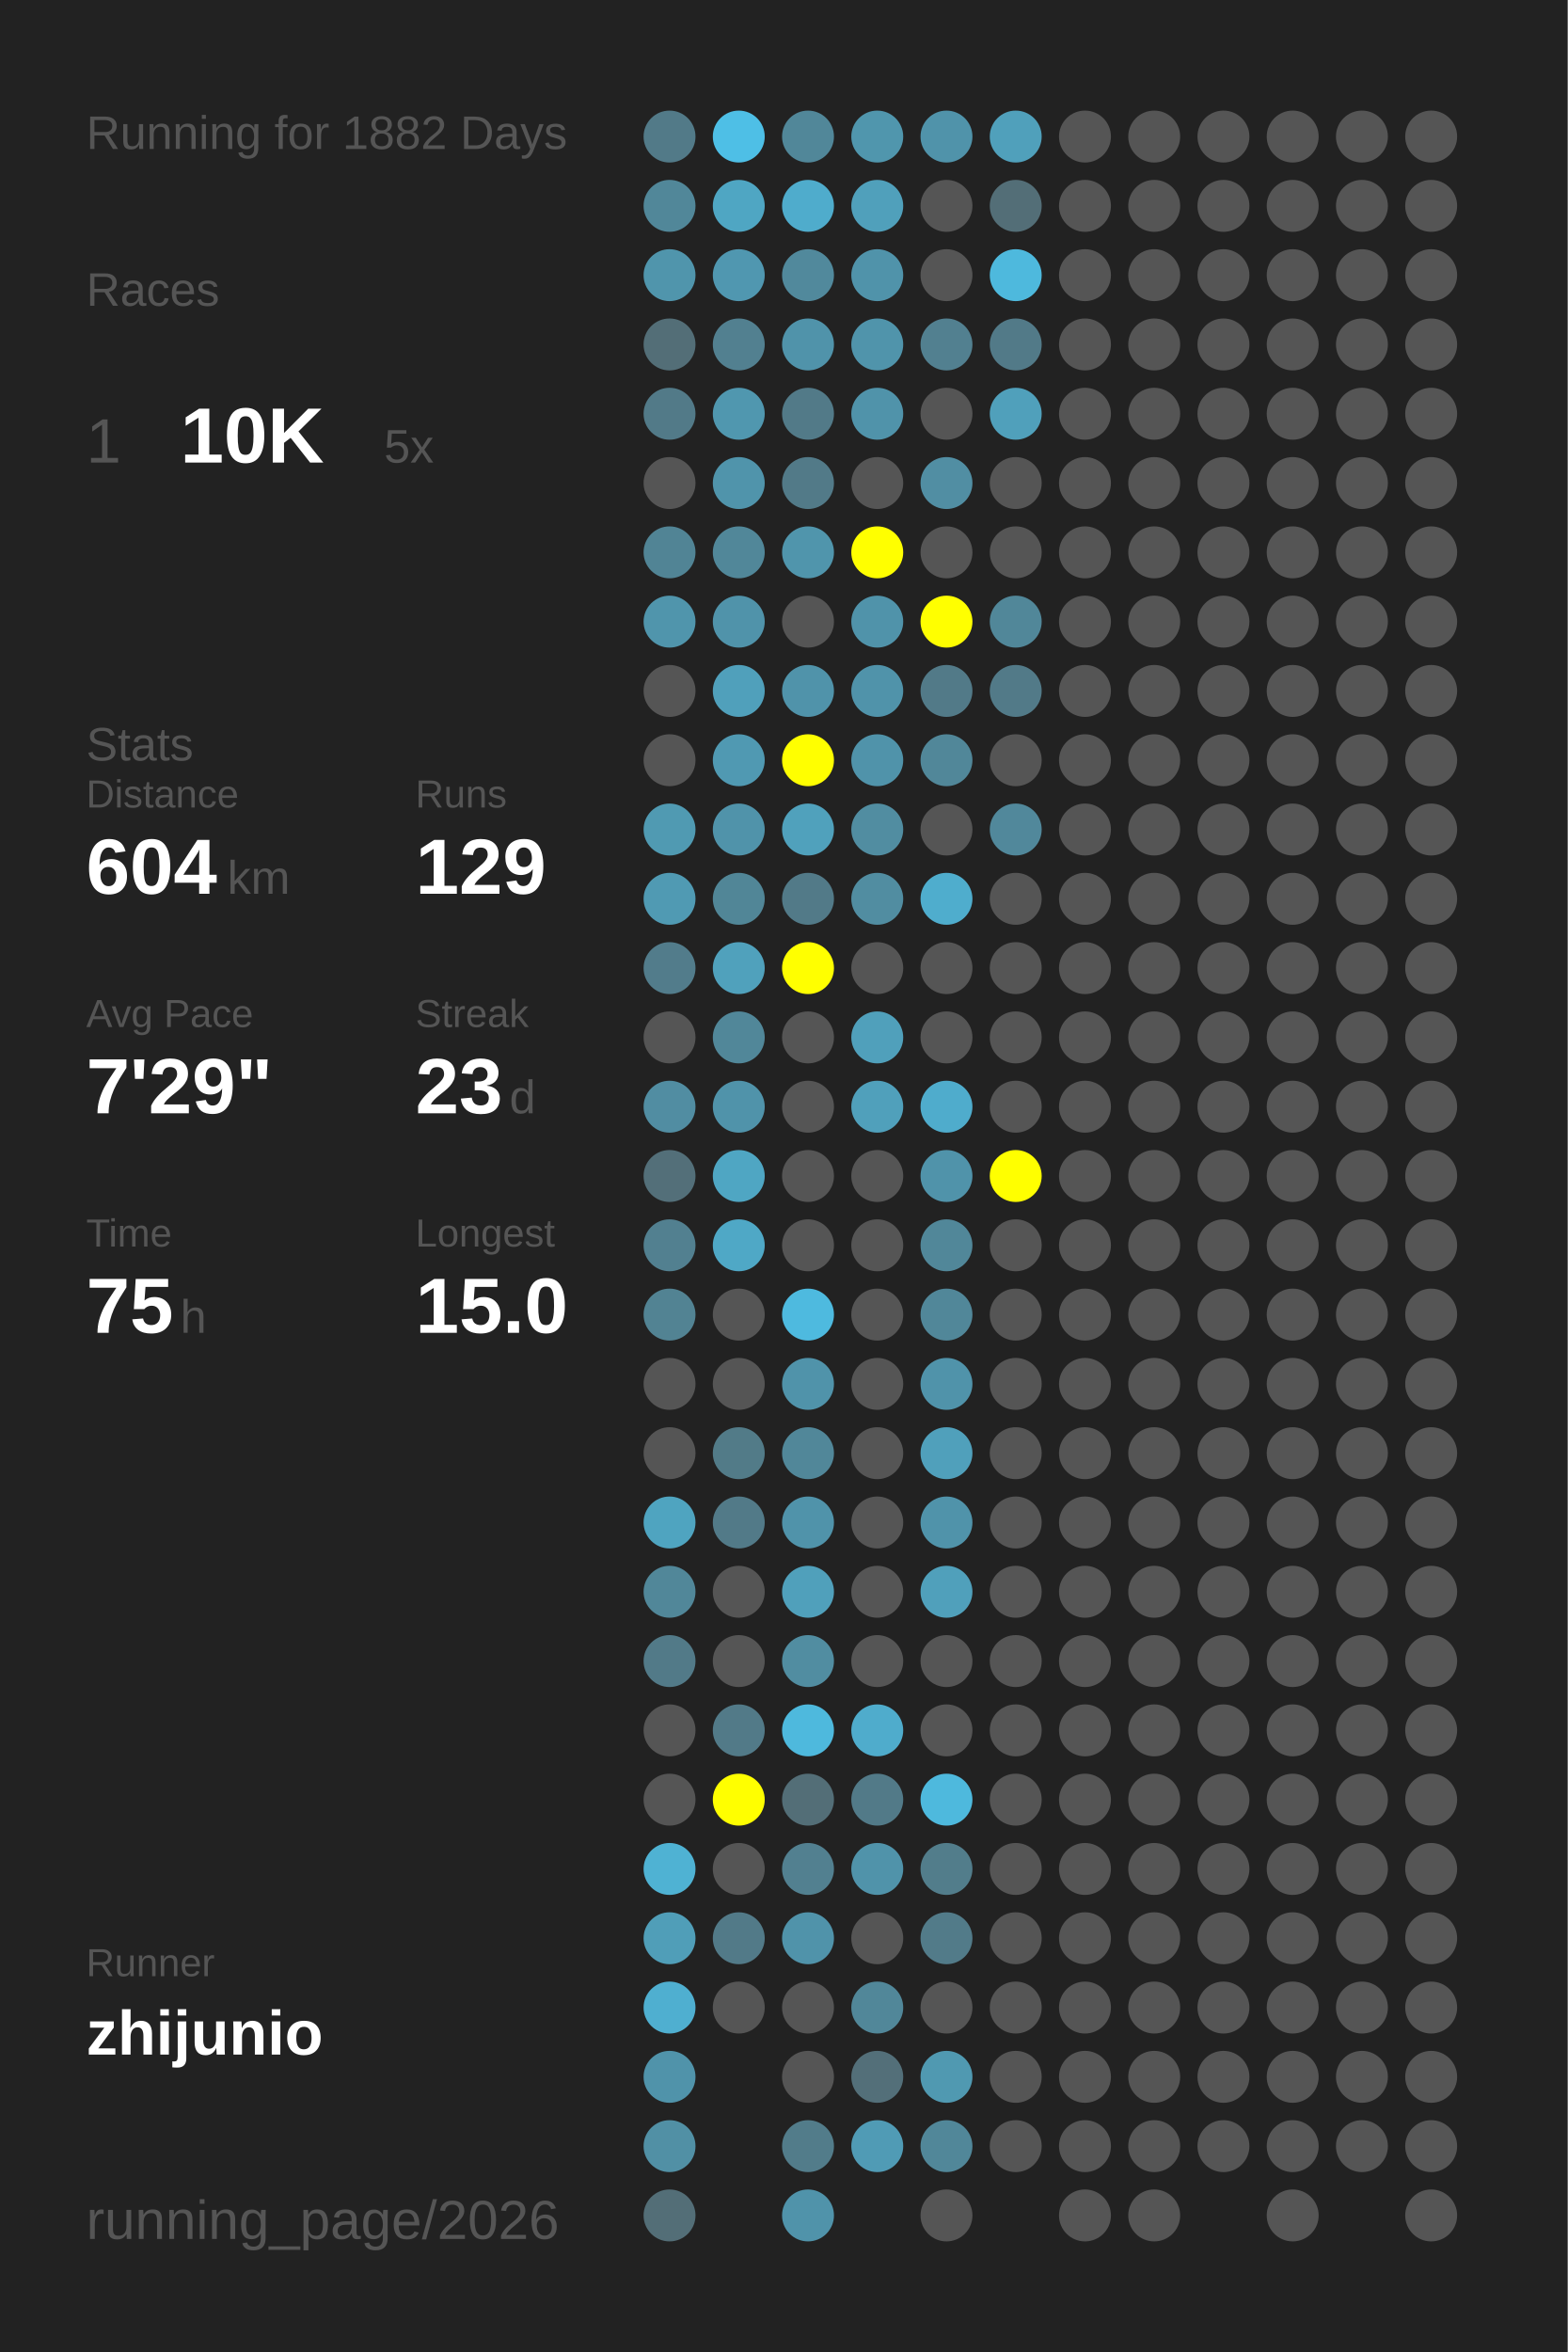
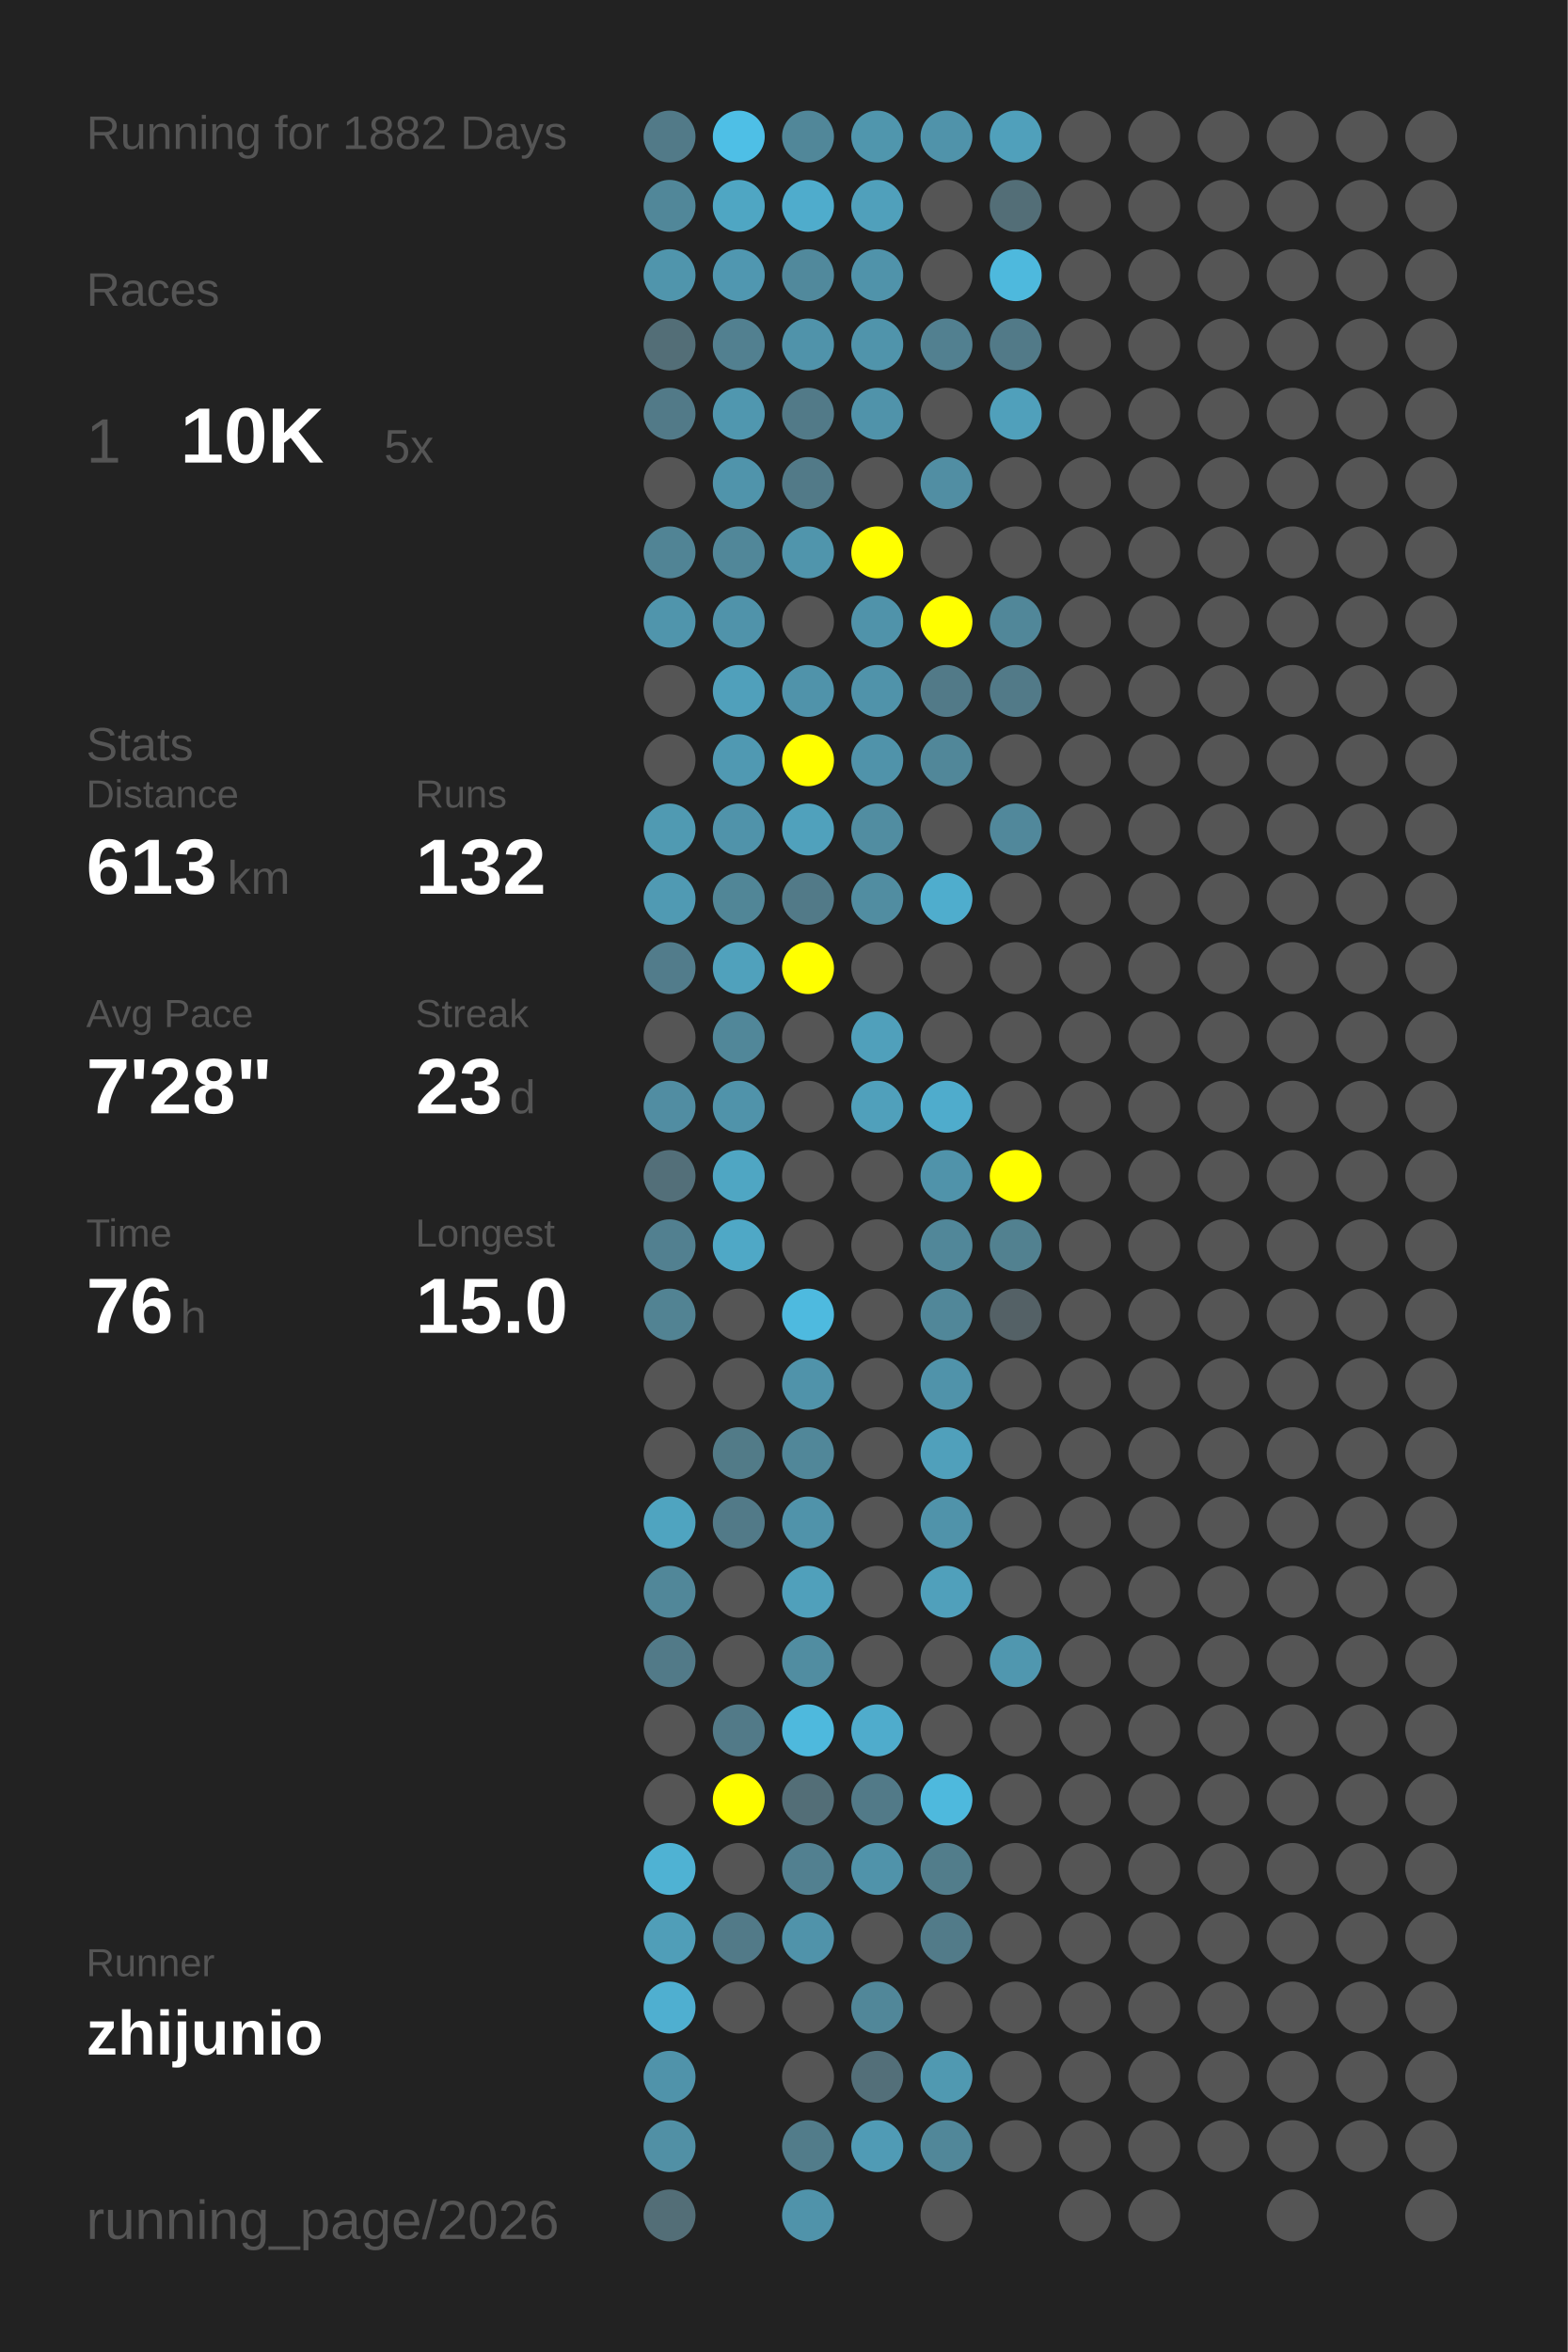
<svg xmlns="http://www.w3.org/2000/svg" baseProfile="full" height="300mm" version="1.1" viewBox="0,0,200,300" width="200mm">
  <defs />
  <rect fill="#222222" height="300" width="200" x="0" y="0" />
  <text fill="#555555" style="font-size:6px; font-family:Arial;" x="11" y="19">Running for 1882 Days</text>
  <text fill="#555555" style="font-size:6px; font-family:Arial;" x="11" y="39">Races</text>
  <text fill="#555555" style="font-size:8px; font-family:Arial;" x="11" y="59">1</text>
  <text fill="#FFFFFF" style="font-size:10px; font-family:Arial; font-weight:bold;" x="23" y="59">10K</text>
  <text fill="#555555" style="font-size:6px; font-family:Arial;" x="49" y="59">5x</text>
  <text fill="#555555" style="font-size:6px; font-family:Arial;" x="11" y="97">Stats</text>
  <text fill="#555555" style="font-size:5px; font-family:Arial;" x="11" y="103">Distance</text>
-   <text fill="#FFFFFF" style="font-size:10px; font-family:Arial; font-weight:bold;" x="11" y="114">604</text>
+   <text fill="#FFFFFF" style="font-size:10px; font-family:Arial; font-weight:bold;" x="11" y="114">613</text>
  <text fill="#555555" style="font-size:6px; font-family:Arial;" x="29" y="114">km</text>
  <text fill="#555555" style="font-size:5px; font-family:Arial;" x="53" y="103">Runs</text>
-   <text fill="#FFFFFF" style="font-size:10px; font-family:Arial; font-weight:bold;" x="53" y="114">129</text>
+   <text fill="#FFFFFF" style="font-size:10px; font-family:Arial; font-weight:bold;" x="53" y="114">132</text>
  <text fill="#555555" style="font-size:5px; font-family:Arial;" x="11" y="131">Avg Pace</text>
-   <text fill="#FFFFFF" style="font-size:10px; font-family:Arial; font-weight:bold;" x="11" y="142">7'29"</text>
+   <text fill="#FFFFFF" style="font-size:10px; font-family:Arial; font-weight:bold;" x="11" y="142">7'28"</text>
  <text fill="#555555" style="font-size:5px; font-family:Arial;" x="53" y="131">Streak</text>
  <text fill="#FFFFFF" style="font-size:10px; font-family:Arial; font-weight:bold;" x="53" y="142">23</text>
  <text fill="#555555" style="font-size:6px; font-family:Arial;" x="65" y="142">d</text>
  <text fill="#555555" style="font-size:5px; font-family:Arial;" x="11" y="159">Time</text>
-   <text fill="#FFFFFF" style="font-size:10px; font-family:Arial; font-weight:bold;" x="11" y="170">75</text>
+   <text fill="#FFFFFF" style="font-size:10px; font-family:Arial; font-weight:bold;" x="11" y="170">76</text>
  <text fill="#555555" style="font-size:6px; font-family:Arial;" x="23" y="170">h</text>
  <text fill="#555555" style="font-size:5px; font-family:Arial;" x="53" y="159">Longest</text>
  <text fill="#FFFFFF" style="font-size:10px; font-family:Arial; font-weight:bold;" x="53" y="170">15.0</text>
  <text fill="#555555" style="font-size:5px; font-family:Arial;" x="11" y="252.065">Runner</text>
  <text fill="#FFFFFF" style="font-size:8px; font-family:Arial; font-weight:bold;" x="11" y="262.065">zhijunio</text>
  <text fill="#555555" style="font-size:7px; font-family:Arial;" x="11" y="285.581">running_page/2026</text>
  <circle cx="85.417" cy="17.419" fill="#527a88" r="3.312" />
  <circle cx="85.417" cy="26.258" fill="#518799" r="3.312" />
  <circle cx="85.417" cy="35.097" fill="#5095ac" r="3.312" />
  <circle cx="85.417" cy="43.935" fill="#536e77" r="3.312" />
  <circle cx="85.417" cy="52.774" fill="#527a88" r="3.312" />
  <circle cx="85.417" cy="61.613" fill="#555555" r="3.312" />
  <circle cx="85.417" cy="70.452" fill="#518495" r="3.312" />
  <circle cx="85.417" cy="79.29" fill="#5095ac" r="3.312" />
  <circle cx="85.417" cy="88.129" fill="#555555" r="3.312" />
  <circle cx="85.417" cy="96.968" fill="#555555" r="3.312" />
  <circle cx="85.417" cy="105.806" fill="#509ab2" r="3.312" />
  <circle cx="85.417" cy="114.645" fill="#509ab3" r="3.312" />
  <circle cx="85.417" cy="123.484" fill="#527c8b" r="3.312" />
  <circle cx="85.417" cy="132.323" fill="#555555" r="3.312" />
  <circle cx="85.417" cy="141.161" fill="#518da2" r="3.312" />
  <circle cx="85.417" cy="150" fill="#536f79" r="3.312" />
  <circle cx="85.417" cy="158.839" fill="#528090" r="3.312" />
  <circle cx="85.417" cy="167.677" fill="#528393" r="3.312" />
  <circle cx="85.417" cy="176.516" fill="#555555" r="3.312" />
  <circle cx="85.417" cy="185.355" fill="#555555" r="3.312" />
  <circle cx="85.417" cy="194.194" fill="#4fa4c0" r="3.312" />
  <circle cx="85.417" cy="203.032" fill="#518799" r="3.312" />
  <circle cx="85.417" cy="211.871" fill="#527a88" r="3.312" />
  <circle cx="85.417" cy="220.71" fill="#555555" r="3.312" />
  <circle cx="85.417" cy="229.548" fill="#555555" r="3.312" />
  <circle cx="85.417" cy="238.387" fill="#4fb2d3" r="3.312" />
  <circle cx="85.417" cy="247.226" fill="#509eb8" r="3.312" />
  <circle cx="85.417" cy="256.065" fill="#4fafd0" r="3.312" />
  <circle cx="85.417" cy="264.903" fill="#5093aa" r="3.312" />
  <circle cx="85.417" cy="273.742" fill="#5190a5" r="3.312" />
  <circle cx="85.417" cy="282.581" fill="#536e77" r="3.312" />
  <circle cx="94.25" cy="17.419" fill="#4ebfe6" r="3.312" />
  <circle cx="94.25" cy="26.258" fill="#4fa6c3" r="3.312" />
  <circle cx="94.25" cy="35.097" fill="#5097b0" r="3.312" />
  <circle cx="94.25" cy="43.935" fill="#528090" r="3.312" />
  <circle cx="94.25" cy="52.774" fill="#5097af" r="3.312" />
  <circle cx="94.25" cy="61.613" fill="#5094ab" r="3.312" />
  <circle cx="94.25" cy="70.452" fill="#518799" r="3.312" />
  <circle cx="94.25" cy="79.29" fill="#5093aa" r="3.312" />
  <circle cx="94.25" cy="88.129" fill="#50a0bb" r="3.312" />
  <circle cx="94.25" cy="96.968" fill="#5099b2" r="3.312" />
  <circle cx="94.25" cy="105.806" fill="#5093aa" r="3.312" />
  <circle cx="94.25" cy="114.645" fill="#518697" r="3.312" />
  <circle cx="94.25" cy="123.484" fill="#50a1bc" r="3.312" />
  <circle cx="94.25" cy="132.323" fill="#518799" r="3.312" />
  <circle cx="94.25" cy="141.161" fill="#5093aa" r="3.312" />
  <circle cx="94.25" cy="150" fill="#4fa6c3" r="3.312" />
  <circle cx="94.25" cy="158.839" fill="#4fa8c6" r="3.312" />
  <circle cx="94.25" cy="167.677" fill="#555555" r="3.312" />
  <circle cx="94.25" cy="176.516" fill="#555555" r="3.312" />
  <circle cx="94.25" cy="185.355" fill="#527b88" r="3.312" />
  <circle cx="94.25" cy="194.194" fill="#527a88" r="3.312" />
  <circle cx="94.25" cy="203.032" fill="#555555" r="3.312" />
  <circle cx="94.25" cy="211.871" fill="#555555" r="3.312" />
  <circle cx="94.25" cy="220.71" fill="#527a88" r="3.312" />
  <circle cx="94.25" cy="229.548" fill="#FFFF00" r="3.312" />
  <circle cx="94.25" cy="238.387" fill="#555555" r="3.312" />
  <circle cx="94.25" cy="247.226" fill="#527a88" r="3.312" />
  <circle cx="94.25" cy="256.065" fill="#555555" r="3.312" />
  <circle cx="103.083" cy="17.419" fill="#518799" r="3.312" />
  <circle cx="103.083" cy="26.258" fill="#4faccc" r="3.312" />
  <circle cx="103.083" cy="35.097" fill="#51899c" r="3.312" />
  <circle cx="103.083" cy="43.935" fill="#5093aa" r="3.312" />
  <circle cx="103.083" cy="52.774" fill="#527a88" r="3.312" />
  <circle cx="103.083" cy="61.613" fill="#527a88" r="3.312" />
  <circle cx="103.083" cy="70.452" fill="#5095ac" r="3.312" />
  <circle cx="103.083" cy="79.29" fill="#555555" r="3.312" />
  <circle cx="103.083" cy="88.129" fill="#5093aa" r="3.312" />
  <circle cx="103.083" cy="96.968" fill="#FFFF00" r="3.312" />
  <circle cx="103.083" cy="105.806" fill="#50a1bc" r="3.312" />
  <circle cx="103.083" cy="114.645" fill="#527a88" r="3.312" />
  <circle cx="103.083" cy="123.484" fill="#FFFF00" r="3.312" />
  <circle cx="103.083" cy="132.323" fill="#555555" r="3.312" />
  <circle cx="103.083" cy="141.161" fill="#555555" r="3.312" />
  <circle cx="103.083" cy="150" fill="#555555" r="3.312" />
  <circle cx="103.083" cy="158.839" fill="#555555" r="3.312" />
  <circle cx="103.083" cy="167.677" fill="#4ebadf" r="3.312" />
  <circle cx="103.083" cy="176.516" fill="#5093aa" r="3.312" />
  <circle cx="103.083" cy="185.355" fill="#518799" r="3.312" />
  <circle cx="103.083" cy="194.194" fill="#5093aa" r="3.312" />
  <circle cx="103.083" cy="203.032" fill="#50a0bb" r="3.312" />
  <circle cx="103.083" cy="211.871" fill="#518da1" r="3.312" />
  <circle cx="103.083" cy="220.71" fill="#4eb9dd" r="3.312" />
  <circle cx="103.083" cy="229.548" fill="#536e77" r="3.312" />
  <circle cx="103.083" cy="238.387" fill="#528090" r="3.312" />
  <circle cx="103.083" cy="247.226" fill="#5093aa" r="3.312" />
  <circle cx="103.083" cy="256.065" fill="#555555" r="3.312" />
  <circle cx="103.083" cy="264.903" fill="#555555" r="3.312" />
  <circle cx="103.083" cy="273.742" fill="#527c8a" r="3.312" />
  <circle cx="103.083" cy="282.581" fill="#5093aa" r="3.312" />
  <circle cx="111.917" cy="17.419" fill="#5096ad" r="3.312" />
  <circle cx="111.917" cy="26.258" fill="#50a0bb" r="3.312" />
  <circle cx="111.917" cy="35.097" fill="#5093aa" r="3.312" />
  <circle cx="111.917" cy="43.935" fill="#5094ab" r="3.312" />
  <circle cx="111.917" cy="52.774" fill="#5093aa" r="3.312" />
  <circle cx="111.917" cy="61.613" fill="#555555" r="3.312" />
  <circle cx="111.917" cy="70.452" fill="#FFFF00" r="3.312" />
  <circle cx="111.917" cy="79.29" fill="#5093aa" r="3.312" />
  <circle cx="111.917" cy="88.129" fill="#5093aa" r="3.312" />
  <circle cx="111.917" cy="96.968" fill="#5093aa" r="3.312" />
  <circle cx="111.917" cy="105.806" fill="#518da1" r="3.312" />
  <circle cx="111.917" cy="114.645" fill="#518da1" r="3.312" />
  <circle cx="111.917" cy="123.484" fill="#555555" r="3.312" />
  <circle cx="111.917" cy="132.323" fill="#50a0bb" r="3.312" />
  <circle cx="111.917" cy="141.161" fill="#50a0bb" r="3.312" />
  <circle cx="111.917" cy="150" fill="#555555" r="3.312" />
  <circle cx="111.917" cy="158.839" fill="#555555" r="3.312" />
  <circle cx="111.917" cy="167.677" fill="#555555" r="3.312" />
  <circle cx="111.917" cy="176.516" fill="#555555" r="3.312" />
  <circle cx="111.917" cy="185.355" fill="#555555" r="3.312" />
  <circle cx="111.917" cy="194.194" fill="#555555" r="3.312" />
  <circle cx="111.917" cy="203.032" fill="#555555" r="3.312" />
  <circle cx="111.917" cy="211.871" fill="#555555" r="3.312" />
  <circle cx="111.917" cy="220.71" fill="#4faccc" r="3.312" />
  <circle cx="111.917" cy="229.548" fill="#527a88" r="3.312" />
  <circle cx="111.917" cy="238.387" fill="#5093aa" r="3.312" />
  <circle cx="111.917" cy="247.226" fill="#555555" r="3.312" />
  <circle cx="111.917" cy="256.065" fill="#518799" r="3.312" />
  <circle cx="111.917" cy="264.903" fill="#536f79" r="3.312" />
  <circle cx="111.917" cy="273.742" fill="#509bb5" r="3.312" />
  <circle cx="120.75" cy="17.419" fill="#5093aa" r="3.312" />
  <circle cx="120.75" cy="26.258" fill="#555555" r="3.312" />
  <circle cx="120.75" cy="35.097" fill="#555555" r="3.312" />
  <circle cx="120.75" cy="43.935" fill="#528090" r="3.312" />
  <circle cx="120.75" cy="52.774" fill="#555555" r="3.312" />
  <circle cx="120.75" cy="61.613" fill="#518ea3" r="3.312" />
  <circle cx="120.75" cy="70.452" fill="#555555" r="3.312" />
  <circle cx="120.75" cy="79.29" fill="#FFFF00" r="3.312" />
  <circle cx="120.75" cy="88.129" fill="#527a88" r="3.312" />
  <circle cx="120.75" cy="96.968" fill="#518799" r="3.312" />
  <circle cx="120.75" cy="105.806" fill="#555555" r="3.312" />
  <circle cx="120.75" cy="114.645" fill="#4fadcd" r="3.312" />
  <circle cx="120.75" cy="123.484" fill="#555555" r="3.312" />
  <circle cx="120.75" cy="132.323" fill="#555555" r="3.312" />
  <circle cx="120.75" cy="141.161" fill="#4faccc" r="3.312" />
  <circle cx="120.75" cy="150" fill="#5093aa" r="3.312" />
  <circle cx="120.75" cy="158.839" fill="#518799" r="3.312" />
  <circle cx="120.75" cy="167.677" fill="#518799" r="3.312" />
  <circle cx="120.75" cy="176.516" fill="#5093aa" r="3.312" />
  <circle cx="120.75" cy="185.355" fill="#50a0bb" r="3.312" />
  <circle cx="120.75" cy="194.194" fill="#5093aa" r="3.312" />
  <circle cx="120.75" cy="203.032" fill="#50a0bb" r="3.312" />
  <circle cx="120.75" cy="211.871" fill="#555555" r="3.312" />
  <circle cx="120.75" cy="220.71" fill="#555555" r="3.312" />
  <circle cx="120.75" cy="229.548" fill="#4eb9dd" r="3.312" />
  <circle cx="120.75" cy="238.387" fill="#527d8b" r="3.312" />
  <circle cx="120.75" cy="247.226" fill="#527b89" r="3.312" />
  <circle cx="120.75" cy="256.065" fill="#555555" r="3.312" />
  <circle cx="120.75" cy="264.903" fill="#5099b1" r="3.312" />
  <circle cx="120.75" cy="273.742" fill="#518799" r="3.312" />
  <circle cx="120.75" cy="282.581" fill="#555555" r="3.312" />
  <circle cx="129.583" cy="17.419" fill="#50a0bb" r="3.312" />
  <circle cx="129.583" cy="26.258" fill="#536e77" r="3.312" />
  <circle cx="129.583" cy="35.097" fill="#4eb9dd" r="3.312" />
  <circle cx="129.583" cy="43.935" fill="#527a88" r="3.312" />
  <circle cx="129.583" cy="52.774" fill="#50a0bb" r="3.312" />
  <circle cx="129.583" cy="61.613" fill="#555555" r="3.312" />
  <circle cx="129.583" cy="70.452" fill="#555555" r="3.312" />
  <circle cx="129.583" cy="79.29" fill="#518799" r="3.312" />
  <circle cx="129.583" cy="88.129" fill="#527a88" r="3.312" />
  <circle cx="129.583" cy="96.968" fill="#555555" r="3.312" />
  <circle cx="129.583" cy="105.806" fill="#51889b" r="3.312" />
  <circle cx="129.583" cy="114.645" fill="#555555" r="3.312" />
  <circle cx="129.583" cy="123.484" fill="#555555" r="3.312" />
  <circle cx="129.583" cy="132.323" fill="#555555" r="3.312" />
  <circle cx="129.583" cy="141.161" fill="#555555" r="3.312" />
  <circle cx="129.583" cy="150" fill="#FFFF00" r="3.312" />
-   <circle cx="129.583" cy="158.839" fill="#555555" r="3.312" />
-   <circle cx="129.583" cy="167.677" fill="#555555" r="3.312" />
+   <circle cx="129.583" cy="158.839" fill="#528190" r="3.312" />
+   <circle cx="129.583" cy="167.677" fill="#546166" r="3.312" />
  <circle cx="129.583" cy="176.516" fill="#555555" r="3.312" />
  <circle cx="129.583" cy="185.355" fill="#555555" r="3.312" />
  <circle cx="129.583" cy="194.194" fill="#555555" r="3.312" />
  <circle cx="129.583" cy="203.032" fill="#555555" r="3.312" />
-   <circle cx="129.583" cy="211.871" fill="#555555" r="3.312" />
+   <circle cx="129.583" cy="211.871" fill="#5097af" r="3.312" />
  <circle cx="129.583" cy="220.71" fill="#555555" r="3.312" />
  <circle cx="129.583" cy="229.548" fill="#555555" r="3.312" />
  <circle cx="129.583" cy="238.387" fill="#555555" r="3.312" />
  <circle cx="129.583" cy="247.226" fill="#555555" r="3.312" />
  <circle cx="129.583" cy="256.065" fill="#555555" r="3.312" />
  <circle cx="129.583" cy="264.903" fill="#555555" r="3.312" />
  <circle cx="129.583" cy="273.742" fill="#555555" r="3.312" />
  <circle cx="138.417" cy="17.419" fill="#555555" r="3.312" />
  <circle cx="138.417" cy="26.258" fill="#555555" r="3.312" />
  <circle cx="138.417" cy="35.097" fill="#555555" r="3.312" />
  <circle cx="138.417" cy="43.935" fill="#555555" r="3.312" />
  <circle cx="138.417" cy="52.774" fill="#555555" r="3.312" />
  <circle cx="138.417" cy="61.613" fill="#555555" r="3.312" />
  <circle cx="138.417" cy="70.452" fill="#555555" r="3.312" />
  <circle cx="138.417" cy="79.29" fill="#555555" r="3.312" />
  <circle cx="138.417" cy="88.129" fill="#555555" r="3.312" />
  <circle cx="138.417" cy="96.968" fill="#555555" r="3.312" />
  <circle cx="138.417" cy="105.806" fill="#555555" r="3.312" />
  <circle cx="138.417" cy="114.645" fill="#555555" r="3.312" />
  <circle cx="138.417" cy="123.484" fill="#555555" r="3.312" />
  <circle cx="138.417" cy="132.323" fill="#555555" r="3.312" />
  <circle cx="138.417" cy="141.161" fill="#555555" r="3.312" />
  <circle cx="138.417" cy="150" fill="#555555" r="3.312" />
  <circle cx="138.417" cy="158.839" fill="#555555" r="3.312" />
  <circle cx="138.417" cy="167.677" fill="#555555" r="3.312" />
  <circle cx="138.417" cy="176.516" fill="#555555" r="3.312" />
  <circle cx="138.417" cy="185.355" fill="#555555" r="3.312" />
  <circle cx="138.417" cy="194.194" fill="#555555" r="3.312" />
  <circle cx="138.417" cy="203.032" fill="#555555" r="3.312" />
  <circle cx="138.417" cy="211.871" fill="#555555" r="3.312" />
  <circle cx="138.417" cy="220.71" fill="#555555" r="3.312" />
  <circle cx="138.417" cy="229.548" fill="#555555" r="3.312" />
  <circle cx="138.417" cy="238.387" fill="#555555" r="3.312" />
  <circle cx="138.417" cy="247.226" fill="#555555" r="3.312" />
  <circle cx="138.417" cy="256.065" fill="#555555" r="3.312" />
  <circle cx="138.417" cy="264.903" fill="#555555" r="3.312" />
  <circle cx="138.417" cy="273.742" fill="#555555" r="3.312" />
  <circle cx="138.417" cy="282.581" fill="#555555" r="3.312" />
  <circle cx="147.25" cy="17.419" fill="#555555" r="3.312" />
  <circle cx="147.25" cy="26.258" fill="#555555" r="3.312" />
  <circle cx="147.25" cy="35.097" fill="#555555" r="3.312" />
  <circle cx="147.25" cy="43.935" fill="#555555" r="3.312" />
  <circle cx="147.25" cy="52.774" fill="#555555" r="3.312" />
  <circle cx="147.25" cy="61.613" fill="#555555" r="3.312" />
  <circle cx="147.25" cy="70.452" fill="#555555" r="3.312" />
  <circle cx="147.25" cy="79.29" fill="#555555" r="3.312" />
  <circle cx="147.25" cy="88.129" fill="#555555" r="3.312" />
  <circle cx="147.25" cy="96.968" fill="#555555" r="3.312" />
  <circle cx="147.25" cy="105.806" fill="#555555" r="3.312" />
  <circle cx="147.25" cy="114.645" fill="#555555" r="3.312" />
  <circle cx="147.25" cy="123.484" fill="#555555" r="3.312" />
  <circle cx="147.25" cy="132.323" fill="#555555" r="3.312" />
  <circle cx="147.25" cy="141.161" fill="#555555" r="3.312" />
  <circle cx="147.25" cy="150" fill="#555555" r="3.312" />
  <circle cx="147.25" cy="158.839" fill="#555555" r="3.312" />
  <circle cx="147.25" cy="167.677" fill="#555555" r="3.312" />
  <circle cx="147.25" cy="176.516" fill="#555555" r="3.312" />
  <circle cx="147.25" cy="185.355" fill="#555555" r="3.312" />
  <circle cx="147.25" cy="194.194" fill="#555555" r="3.312" />
  <circle cx="147.25" cy="203.032" fill="#555555" r="3.312" />
  <circle cx="147.25" cy="211.871" fill="#555555" r="3.312" />
  <circle cx="147.25" cy="220.71" fill="#555555" r="3.312" />
  <circle cx="147.25" cy="229.548" fill="#555555" r="3.312" />
  <circle cx="147.25" cy="238.387" fill="#555555" r="3.312" />
  <circle cx="147.25" cy="247.226" fill="#555555" r="3.312" />
  <circle cx="147.25" cy="256.065" fill="#555555" r="3.312" />
  <circle cx="147.25" cy="264.903" fill="#555555" r="3.312" />
  <circle cx="147.25" cy="273.742" fill="#555555" r="3.312" />
  <circle cx="147.25" cy="282.581" fill="#555555" r="3.312" />
  <circle cx="156.083" cy="17.419" fill="#555555" r="3.312" />
  <circle cx="156.083" cy="26.258" fill="#555555" r="3.312" />
  <circle cx="156.083" cy="35.097" fill="#555555" r="3.312" />
  <circle cx="156.083" cy="43.935" fill="#555555" r="3.312" />
  <circle cx="156.083" cy="52.774" fill="#555555" r="3.312" />
  <circle cx="156.083" cy="61.613" fill="#555555" r="3.312" />
  <circle cx="156.083" cy="70.452" fill="#555555" r="3.312" />
  <circle cx="156.083" cy="79.29" fill="#555555" r="3.312" />
  <circle cx="156.083" cy="88.129" fill="#555555" r="3.312" />
  <circle cx="156.083" cy="96.968" fill="#555555" r="3.312" />
  <circle cx="156.083" cy="105.806" fill="#555555" r="3.312" />
  <circle cx="156.083" cy="114.645" fill="#555555" r="3.312" />
  <circle cx="156.083" cy="123.484" fill="#555555" r="3.312" />
  <circle cx="156.083" cy="132.323" fill="#555555" r="3.312" />
  <circle cx="156.083" cy="141.161" fill="#555555" r="3.312" />
  <circle cx="156.083" cy="150" fill="#555555" r="3.312" />
  <circle cx="156.083" cy="158.839" fill="#555555" r="3.312" />
  <circle cx="156.083" cy="167.677" fill="#555555" r="3.312" />
  <circle cx="156.083" cy="176.516" fill="#555555" r="3.312" />
  <circle cx="156.083" cy="185.355" fill="#555555" r="3.312" />
  <circle cx="156.083" cy="194.194" fill="#555555" r="3.312" />
  <circle cx="156.083" cy="203.032" fill="#555555" r="3.312" />
  <circle cx="156.083" cy="211.871" fill="#555555" r="3.312" />
  <circle cx="156.083" cy="220.71" fill="#555555" r="3.312" />
  <circle cx="156.083" cy="229.548" fill="#555555" r="3.312" />
  <circle cx="156.083" cy="238.387" fill="#555555" r="3.312" />
  <circle cx="156.083" cy="247.226" fill="#555555" r="3.312" />
  <circle cx="156.083" cy="256.065" fill="#555555" r="3.312" />
  <circle cx="156.083" cy="264.903" fill="#555555" r="3.312" />
  <circle cx="156.083" cy="273.742" fill="#555555" r="3.312" />
  <circle cx="164.917" cy="17.419" fill="#555555" r="3.312" />
  <circle cx="164.917" cy="26.258" fill="#555555" r="3.312" />
  <circle cx="164.917" cy="35.097" fill="#555555" r="3.312" />
  <circle cx="164.917" cy="43.935" fill="#555555" r="3.312" />
  <circle cx="164.917" cy="52.774" fill="#555555" r="3.312" />
  <circle cx="164.917" cy="61.613" fill="#555555" r="3.312" />
  <circle cx="164.917" cy="70.452" fill="#555555" r="3.312" />
  <circle cx="164.917" cy="79.29" fill="#555555" r="3.312" />
  <circle cx="164.917" cy="88.129" fill="#555555" r="3.312" />
  <circle cx="164.917" cy="96.968" fill="#555555" r="3.312" />
  <circle cx="164.917" cy="105.806" fill="#555555" r="3.312" />
  <circle cx="164.917" cy="114.645" fill="#555555" r="3.312" />
  <circle cx="164.917" cy="123.484" fill="#555555" r="3.312" />
  <circle cx="164.917" cy="132.323" fill="#555555" r="3.312" />
  <circle cx="164.917" cy="141.161" fill="#555555" r="3.312" />
  <circle cx="164.917" cy="150" fill="#555555" r="3.312" />
  <circle cx="164.917" cy="158.839" fill="#555555" r="3.312" />
  <circle cx="164.917" cy="167.677" fill="#555555" r="3.312" />
  <circle cx="164.917" cy="176.516" fill="#555555" r="3.312" />
  <circle cx="164.917" cy="185.355" fill="#555555" r="3.312" />
  <circle cx="164.917" cy="194.194" fill="#555555" r="3.312" />
  <circle cx="164.917" cy="203.032" fill="#555555" r="3.312" />
  <circle cx="164.917" cy="211.871" fill="#555555" r="3.312" />
  <circle cx="164.917" cy="220.71" fill="#555555" r="3.312" />
  <circle cx="164.917" cy="229.548" fill="#555555" r="3.312" />
  <circle cx="164.917" cy="238.387" fill="#555555" r="3.312" />
  <circle cx="164.917" cy="247.226" fill="#555555" r="3.312" />
  <circle cx="164.917" cy="256.065" fill="#555555" r="3.312" />
  <circle cx="164.917" cy="264.903" fill="#555555" r="3.312" />
  <circle cx="164.917" cy="273.742" fill="#555555" r="3.312" />
  <circle cx="164.917" cy="282.581" fill="#555555" r="3.312" />
  <circle cx="173.75" cy="17.419" fill="#555555" r="3.312" />
  <circle cx="173.75" cy="26.258" fill="#555555" r="3.312" />
  <circle cx="173.75" cy="35.097" fill="#555555" r="3.312" />
  <circle cx="173.75" cy="43.935" fill="#555555" r="3.312" />
  <circle cx="173.75" cy="52.774" fill="#555555" r="3.312" />
  <circle cx="173.75" cy="61.613" fill="#555555" r="3.312" />
  <circle cx="173.75" cy="70.452" fill="#555555" r="3.312" />
  <circle cx="173.75" cy="79.29" fill="#555555" r="3.312" />
  <circle cx="173.75" cy="88.129" fill="#555555" r="3.312" />
  <circle cx="173.75" cy="96.968" fill="#555555" r="3.312" />
  <circle cx="173.75" cy="105.806" fill="#555555" r="3.312" />
  <circle cx="173.75" cy="114.645" fill="#555555" r="3.312" />
  <circle cx="173.75" cy="123.484" fill="#555555" r="3.312" />
  <circle cx="173.75" cy="132.323" fill="#555555" r="3.312" />
  <circle cx="173.75" cy="141.161" fill="#555555" r="3.312" />
  <circle cx="173.75" cy="150" fill="#555555" r="3.312" />
  <circle cx="173.75" cy="158.839" fill="#555555" r="3.312" />
  <circle cx="173.75" cy="167.677" fill="#555555" r="3.312" />
  <circle cx="173.75" cy="176.516" fill="#555555" r="3.312" />
  <circle cx="173.75" cy="185.355" fill="#555555" r="3.312" />
  <circle cx="173.75" cy="194.194" fill="#555555" r="3.312" />
  <circle cx="173.75" cy="203.032" fill="#555555" r="3.312" />
  <circle cx="173.75" cy="211.871" fill="#555555" r="3.312" />
  <circle cx="173.75" cy="220.71" fill="#555555" r="3.312" />
  <circle cx="173.75" cy="229.548" fill="#555555" r="3.312" />
  <circle cx="173.75" cy="238.387" fill="#555555" r="3.312" />
  <circle cx="173.75" cy="247.226" fill="#555555" r="3.312" />
  <circle cx="173.75" cy="256.065" fill="#555555" r="3.312" />
  <circle cx="173.75" cy="264.903" fill="#555555" r="3.312" />
  <circle cx="173.75" cy="273.742" fill="#555555" r="3.312" />
  <circle cx="182.583" cy="17.419" fill="#555555" r="3.312" />
  <circle cx="182.583" cy="26.258" fill="#555555" r="3.312" />
  <circle cx="182.583" cy="35.097" fill="#555555" r="3.312" />
  <circle cx="182.583" cy="43.935" fill="#555555" r="3.312" />
  <circle cx="182.583" cy="52.774" fill="#555555" r="3.312" />
  <circle cx="182.583" cy="61.613" fill="#555555" r="3.312" />
  <circle cx="182.583" cy="70.452" fill="#555555" r="3.312" />
  <circle cx="182.583" cy="79.29" fill="#555555" r="3.312" />
  <circle cx="182.583" cy="88.129" fill="#555555" r="3.312" />
  <circle cx="182.583" cy="96.968" fill="#555555" r="3.312" />
  <circle cx="182.583" cy="105.806" fill="#555555" r="3.312" />
  <circle cx="182.583" cy="114.645" fill="#555555" r="3.312" />
  <circle cx="182.583" cy="123.484" fill="#555555" r="3.312" />
  <circle cx="182.583" cy="132.323" fill="#555555" r="3.312" />
  <circle cx="182.583" cy="141.161" fill="#555555" r="3.312" />
  <circle cx="182.583" cy="150" fill="#555555" r="3.312" />
  <circle cx="182.583" cy="158.839" fill="#555555" r="3.312" />
  <circle cx="182.583" cy="167.677" fill="#555555" r="3.312" />
  <circle cx="182.583" cy="176.516" fill="#555555" r="3.312" />
  <circle cx="182.583" cy="185.355" fill="#555555" r="3.312" />
  <circle cx="182.583" cy="194.194" fill="#555555" r="3.312" />
  <circle cx="182.583" cy="203.032" fill="#555555" r="3.312" />
  <circle cx="182.583" cy="211.871" fill="#555555" r="3.312" />
  <circle cx="182.583" cy="220.71" fill="#555555" r="3.312" />
  <circle cx="182.583" cy="229.548" fill="#555555" r="3.312" />
  <circle cx="182.583" cy="238.387" fill="#555555" r="3.312" />
  <circle cx="182.583" cy="247.226" fill="#555555" r="3.312" />
  <circle cx="182.583" cy="256.065" fill="#555555" r="3.312" />
  <circle cx="182.583" cy="264.903" fill="#555555" r="3.312" />
  <circle cx="182.583" cy="273.742" fill="#555555" r="3.312" />
  <circle cx="182.583" cy="282.581" fill="#555555" r="3.312" />
</svg>
